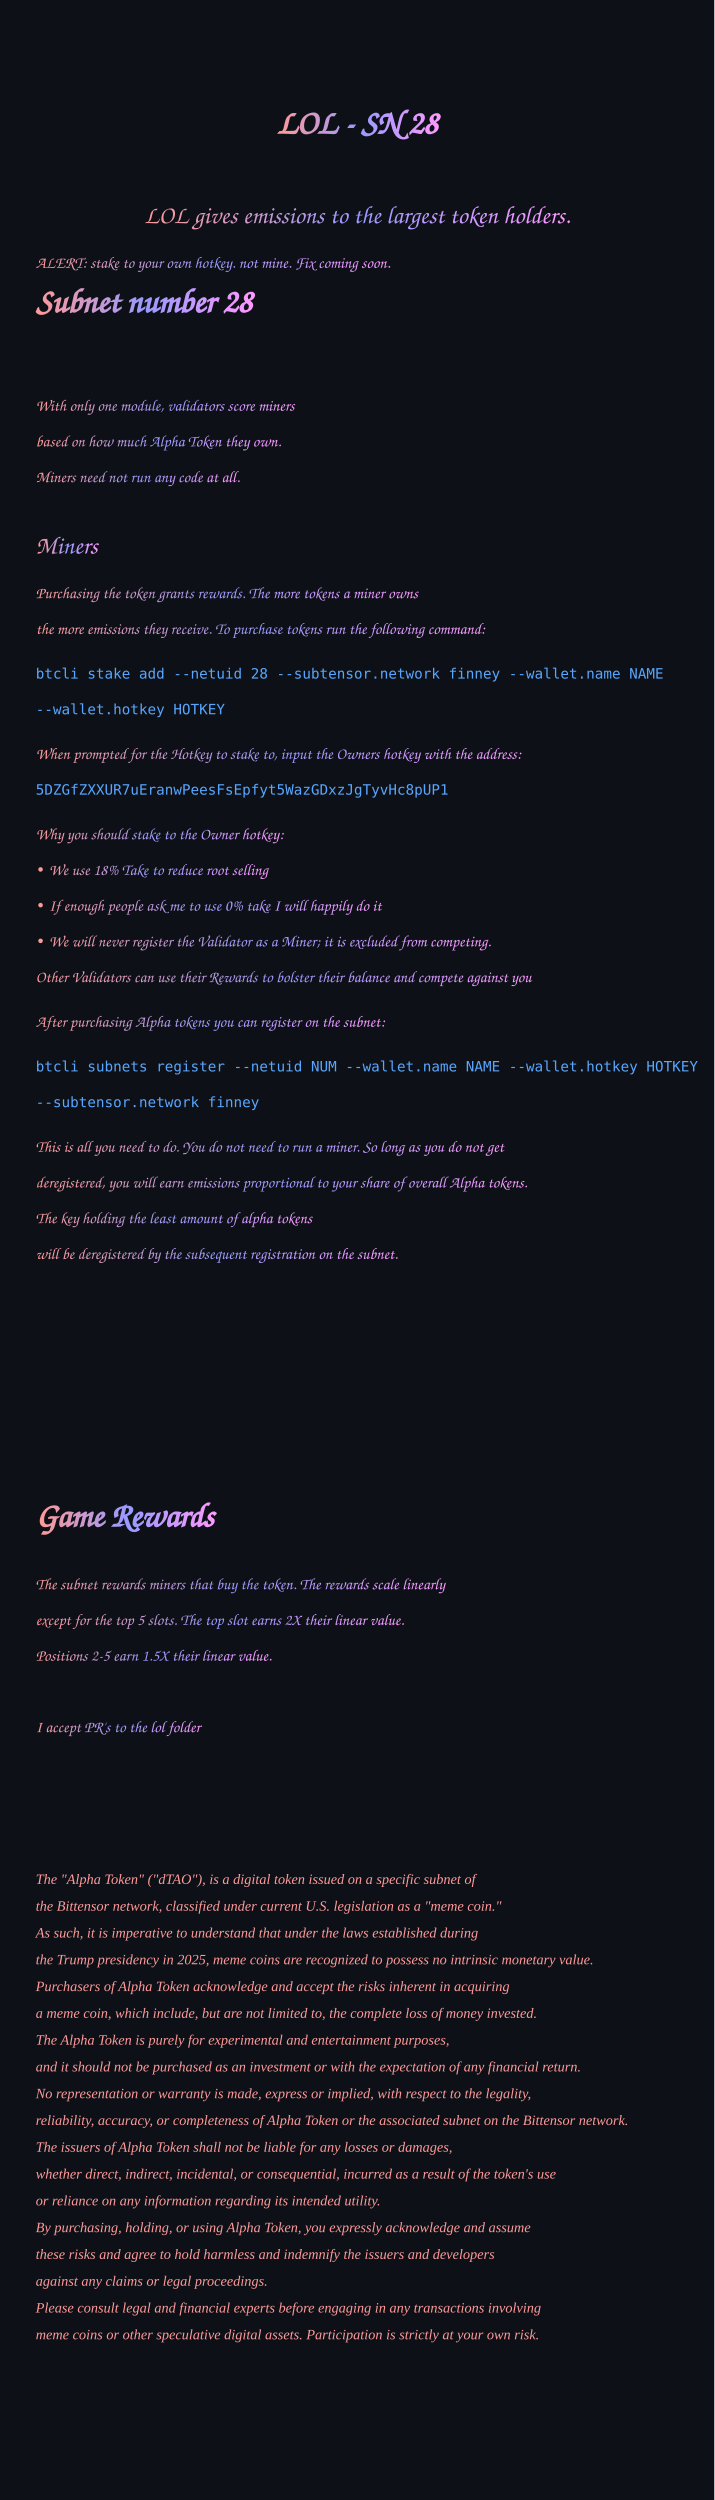
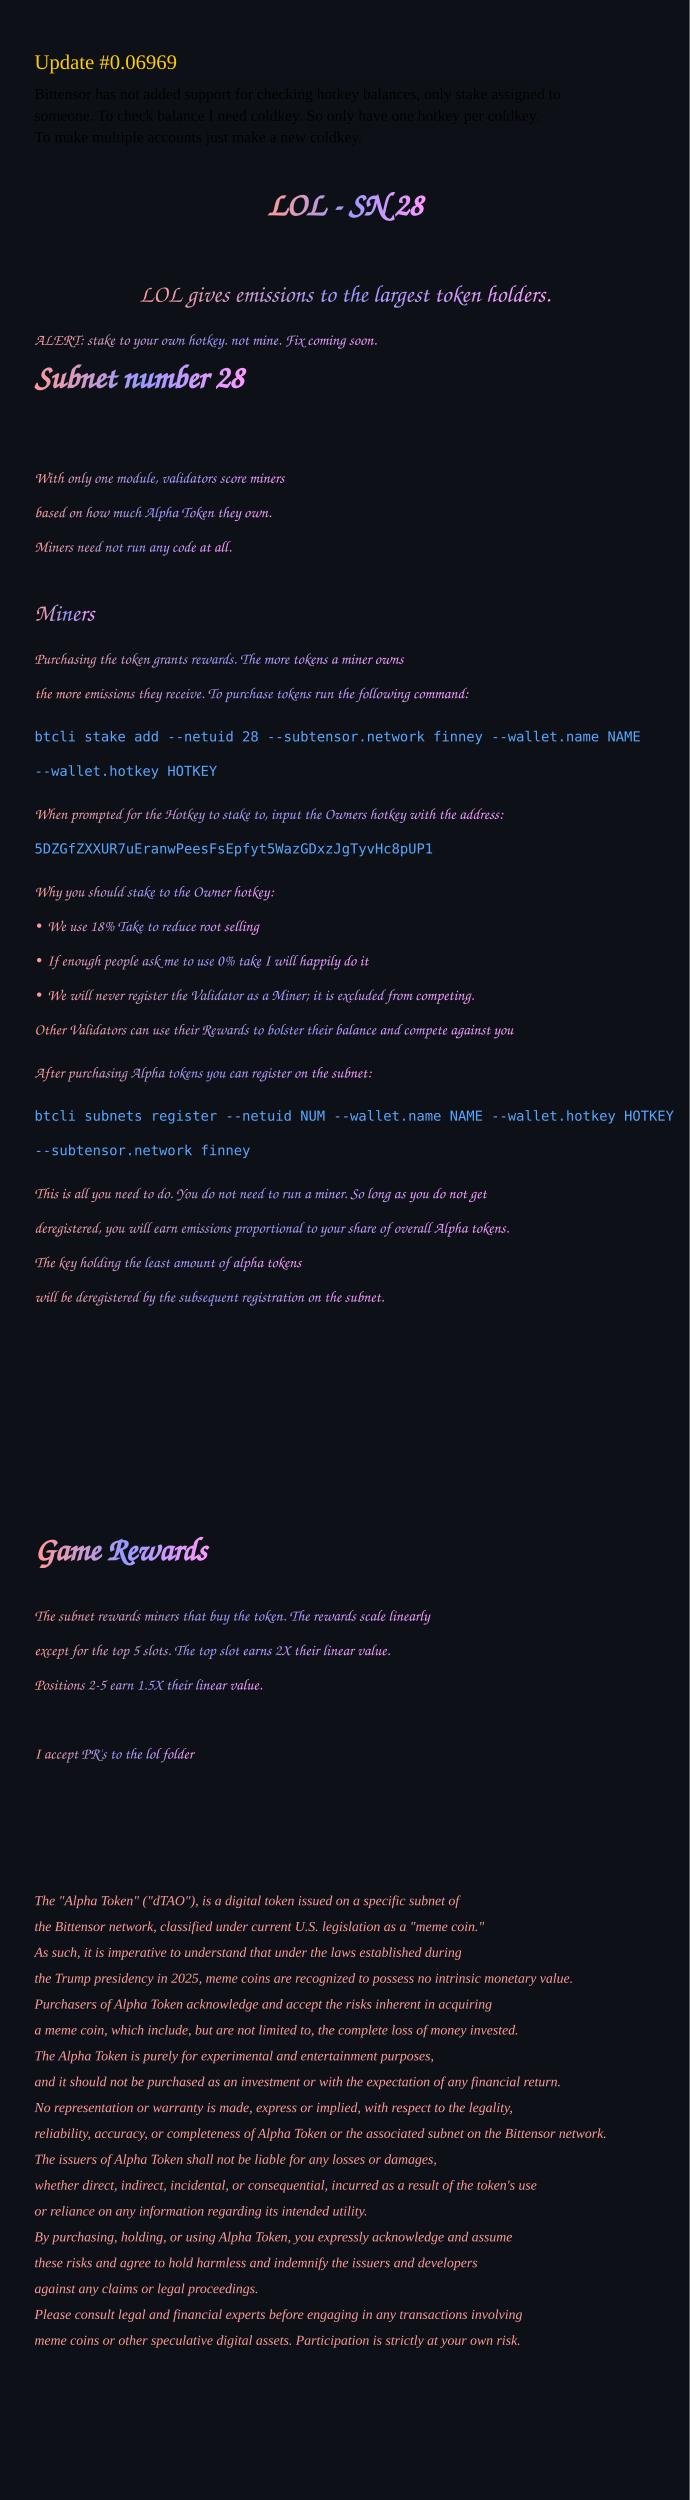
- <svg xmlns="http://www.w3.org/2000/svg" viewBox="0 0 800 2800">
+ <svg xmlns="http://www.w3.org/2000/svg" viewBox="0 0 800 2900">
  <defs>
    <linearGradient id="rainbow" x1="0" y1="0" x2="100%" y2="0">
      <stop offset="0%" stop-color="#ff9999">
        <animate attributeName="offset" values="0;1;0" dur="15s" repeatCount="indefinite" />
      </stop>
      <stop offset="50%" stop-color="#9999ff">
        <animate attributeName="offset" values="0;1;0" dur="15s" repeatCount="indefinite" />
      </stop>
      <stop offset="100%" stop-color="#ff99ff">
        <animate attributeName="offset" values="0;1;0" dur="15s" repeatCount="indefinite" />
      </stop>
    </linearGradient>
  </defs>
  <style>
    .text { 
      font-family: "Comic Sans MS", cursive; 
      fill: url(#rainbow);
    }
    .title { font-size: 38px; font-weight: bold; }
    .subtitle { font-size: 28px; }
    .body { font-size: 18px; }
    .code { font-family: monospace; font-size: 16px; fill: #58a6ff; }
    .disclaimer { font-size: 16px; fill: #ff9999; font-style: italic; }
+     .update { font-size: 24px; fill: #ffcc00; }
    @keyframes moveAround {
      0% { transform: translate(0, 0) rotate(0deg); }
      20% { transform: translate(200px, 300px) rotate(10deg); }
      40% { transform: translate(-200px, 600px) rotate(-10deg); }
      60% { transform: translate(100px, 900px) rotate(5deg); }
      80% { transform: translate(-100px, 450px) rotate(-5deg); }
      100% { transform: translate(0, 0) rotate(0deg); }
    }
    .moving-title {
      animation: moveAround 20s ease-in-out infinite;
    }
  </style>
-   <rect width="800" height="2800" fill="#0d1117" />
+   <rect width="800" height="2900" fill="#0d1117" />
+   <text x="40" y="80" class="update">Update #0.06969</text>
+   <text x="40" y="115" class="body">Bittensor has not added support for checking hotkey balances, only stake assigned to</text>
+   <text x="40" y="140" class="body">someone. To check balance I need coldkey. So only have one hotkey per coldkey.</text>
+   <text x="40" y="165" class="body">To make multiple accounts just make a new coldkey.</text>
  <g class="moving-title">
-     <text x="400" y="150" class="text title" text-anchor="middle">LOL - SN 28</text>
+     <text x="400" y="250" class="text title" text-anchor="middle">LOL - SN 28</text>
  </g>
-   <text x="400" y="250" class="text subtitle" text-anchor="middle">LOL gives emissions to the largest token holders.</text>
-   <text x="40" y="300" class="text body">ALERT: stake to your own hotkey. not mine. Fix coming soon.</text>
-   <text x="40" y="350" class="text title">Subnet number 28</text>
-   <text x="40" y="460" class="text body">With only one module, validators score miners</text>
-   <text x="40" y="500" class="text body">based on how much Alpha Token they own.</text>
-   <text x="40" y="540" class="text body">Miners need not run any code at all.</text>
-   <text x="40" y="620" class="text subtitle">Miners</text>
-   <text x="40" y="670" class="text body">Purchasing the token grants rewards. The more tokens a miner owns</text>
-   <text x="40" y="710" class="text body">the more emissions they receive. To purchase tokens run the following command:</text>
-   <text x="40" y="760" class="code">btcli stake add --netuid 28 --subtensor.network finney --wallet.name NAME</text>
-   <text x="40" y="800" class="code">--wallet.hotkey HOTKEY</text>
-   <text x="40" y="850" class="text body">When prompted for the Hotkey to stake to, input the Owners hotkey with the address:</text>
-   <text x="40" y="890" class="code">5DZGfZXXUR7uEranwPeesFsEpfyt5WazGDxzJgTyvHc8pUP1</text>
-   <text x="40" y="940" class="text body">Why you should stake to the Owner hotkey:</text>
-   <text x="40" y="980" class="text body">• We use 18% Take to reduce root selling</text>
-   <text x="40" y="1020" class="text body">• If enough people ask me to use 0% take I will happily do it</text>
-   <text x="40" y="1060" class="text body">• We will never register the Validator as a Miner; it is excluded from competing.</text>
-   <text x="40" y="1100" class="text body">  Other Validators can use their Rewards to bolster their balance and compete against you</text>
-   <text x="40" y="1150" class="text body">After purchasing Alpha tokens you can register on the subnet:</text>
-   <text x="40" y="1200" class="code">btcli subnets register --netuid NUM --wallet.name NAME --wallet.hotkey HOTKEY</text>
-   <text x="40" y="1240" class="code">--subtensor.network finney</text>
-   <text x="40" y="1290" class="text body">This is all you need to do. You do not need to run a miner. So long as you do not get</text>
-   <text x="40" y="1330" class="text body">deregistered, you will earn emissions proportional to your share of overall Alpha tokens.</text>
-   <text x="40" y="1370" class="text body">The key holding the least amount of alpha tokens</text>
-   <text x="40" y="1410" class="text body">will be deregistered by the subsequent registration on the subnet.</text>
-   <text x="40" y="1710" class="text title">Game Rewards</text>
-   <text x="40" y="1780" class="text body">The subnet rewards miners that buy the token. The rewards scale linearly</text>
-   <text x="40" y="1820" class="text body">except for the top 5 slots. The top slot earns 2X their linear value.</text>
-   <text x="40" y="1860" class="text body">Positions 2-5 earn 1.5X their linear value.</text>
-   <text x="40" y="1940" class="text body">I accept PR's to the lol folder</text>
-   <text x="40" y="2110" class="disclaimer">The "Alpha Token" ("dTAO"), is a digital token issued on a specific subnet of</text>
-   <text x="40" y="2140" class="disclaimer">the Bittensor network, classified under current U.S. legislation as a "meme coin."</text>
-   <text x="40" y="2170" class="disclaimer">As such, it is imperative to understand that under the laws established during</text>
-   <text x="40" y="2200" class="disclaimer">the Trump presidency in 2025, meme coins are recognized to possess no intrinsic monetary value.</text>
-   <text x="40" y="2230" class="disclaimer">Purchasers of Alpha Token acknowledge and accept the risks inherent in acquiring</text>
-   <text x="40" y="2260" class="disclaimer">a meme coin, which include, but are not limited to, the complete loss of money invested.</text>
-   <text x="40" y="2290" class="disclaimer">The Alpha Token is purely for experimental and entertainment purposes,</text>
-   <text x="40" y="2320" class="disclaimer">and it should not be purchased as an investment or with the expectation of any financial return.</text>
-   <text x="40" y="2350" class="disclaimer">No representation or warranty is made, express or implied, with respect to the legality,</text>
-   <text x="40" y="2380" class="disclaimer">reliability, accuracy, or completeness of Alpha Token or the associated subnet on the Bittensor network.</text>
-   <text x="40" y="2410" class="disclaimer">The issuers of Alpha Token shall not be liable for any losses or damages,</text>
-   <text x="40" y="2440" class="disclaimer">whether direct, indirect, incidental, or consequential, incurred as a result of the token's use</text>
-   <text x="40" y="2470" class="disclaimer">or reliance on any information regarding its intended utility.</text>
-   <text x="40" y="2500" class="disclaimer">By purchasing, holding, or using Alpha Token, you expressly acknowledge and assume</text>
-   <text x="40" y="2530" class="disclaimer">these risks and agree to hold harmless and indemnify the issuers and developers</text>
-   <text x="40" y="2560" class="disclaimer">against any claims or legal proceedings.</text>
-   <text x="40" y="2590" class="disclaimer">Please consult legal and financial experts before engaging in any transactions involving</text>
-   <text x="40" y="2620" class="disclaimer">meme coins or other speculative digital assets. Participation is strictly at your own risk.</text>
+   <text x="400" y="350" class="text subtitle" text-anchor="middle">LOL gives emissions to the largest token holders.</text>
+   <text x="40" y="400" class="text body">ALERT: stake to your own hotkey. not mine. Fix coming soon.</text>
+   <text x="40" y="450" class="text title">Subnet number 28</text>
+   <text x="40" y="560" class="text body">With only one module, validators score miners</text>
+   <text x="40" y="600" class="text body">based on how much Alpha Token they own.</text>
+   <text x="40" y="640" class="text body">Miners need not run any code at all.</text>
+   <text x="40" y="720" class="text subtitle">Miners</text>
+   <text x="40" y="770" class="text body">Purchasing the token grants rewards. The more tokens a miner owns</text>
+   <text x="40" y="810" class="text body">the more emissions they receive. To purchase tokens run the following command:</text>
+   <text x="40" y="860" class="code">btcli stake add --netuid 28 --subtensor.network finney --wallet.name NAME</text>
+   <text x="40" y="900" class="code">--wallet.hotkey HOTKEY</text>
+   <text x="40" y="950" class="text body">When prompted for the Hotkey to stake to, input the Owners hotkey with the address:</text>
+   <text x="40" y="990" class="code">5DZGfZXXUR7uEranwPeesFsEpfyt5WazGDxzJgTyvHc8pUP1</text>
+   <text x="40" y="1040" class="text body">Why you should stake to the Owner hotkey:</text>
+   <text x="40" y="1080" class="text body">• We use 18% Take to reduce root selling</text>
+   <text x="40" y="1120" class="text body">• If enough people ask me to use 0% take I will happily do it</text>
+   <text x="40" y="1160" class="text body">• We will never register the Validator as a Miner; it is excluded from competing.</text>
+   <text x="40" y="1200" class="text body">  Other Validators can use their Rewards to bolster their balance and compete against you</text>
+   <text x="40" y="1250" class="text body">After purchasing Alpha tokens you can register on the subnet:</text>
+   <text x="40" y="1300" class="code">btcli subnets register --netuid NUM --wallet.name NAME --wallet.hotkey HOTKEY</text>
+   <text x="40" y="1340" class="code">--subtensor.network finney</text>
+   <text x="40" y="1390" class="text body">This is all you need to do. You do not need to run a miner. So long as you do not get</text>
+   <text x="40" y="1430" class="text body">deregistered, you will earn emissions proportional to your share of overall Alpha tokens.</text>
+   <text x="40" y="1470" class="text body">The key holding the least amount of alpha tokens</text>
+   <text x="40" y="1510" class="text body">will be deregistered by the subsequent registration on the subnet.</text>
+   <text x="40" y="1810" class="text title">Game Rewards</text>
+   <text x="40" y="1880" class="text body">The subnet rewards miners that buy the token. The rewards scale linearly</text>
+   <text x="40" y="1920" class="text body">except for the top 5 slots. The top slot earns 2X their linear value.</text>
+   <text x="40" y="1960" class="text body">Positions 2-5 earn 1.5X their linear value.</text>
+   <text x="40" y="2040" class="text body">I accept PR's to the lol folder</text>
+   <text x="40" y="2210" class="disclaimer">The "Alpha Token" ("dTAO"), is a digital token issued on a specific subnet of</text>
+   <text x="40" y="2240" class="disclaimer">the Bittensor network, classified under current U.S. legislation as a "meme coin."</text>
+   <text x="40" y="2270" class="disclaimer">As such, it is imperative to understand that under the laws established during</text>
+   <text x="40" y="2300" class="disclaimer">the Trump presidency in 2025, meme coins are recognized to possess no intrinsic monetary value.</text>
+   <text x="40" y="2330" class="disclaimer">Purchasers of Alpha Token acknowledge and accept the risks inherent in acquiring</text>
+   <text x="40" y="2360" class="disclaimer">a meme coin, which include, but are not limited to, the complete loss of money invested.</text>
+   <text x="40" y="2390" class="disclaimer">The Alpha Token is purely for experimental and entertainment purposes,</text>
+   <text x="40" y="2420" class="disclaimer">and it should not be purchased as an investment or with the expectation of any financial return.</text>
+   <text x="40" y="2450" class="disclaimer">No representation or warranty is made, express or implied, with respect to the legality,</text>
+   <text x="40" y="2480" class="disclaimer">reliability, accuracy, or completeness of Alpha Token or the associated subnet on the Bittensor network.</text>
+   <text x="40" y="2510" class="disclaimer">The issuers of Alpha Token shall not be liable for any losses or damages,</text>
+   <text x="40" y="2540" class="disclaimer">whether direct, indirect, incidental, or consequential, incurred as a result of the token's use</text>
+   <text x="40" y="2570" class="disclaimer">or reliance on any information regarding its intended utility.</text>
+   <text x="40" y="2600" class="disclaimer">By purchasing, holding, or using Alpha Token, you expressly acknowledge and assume</text>
+   <text x="40" y="2630" class="disclaimer">these risks and agree to hold harmless and indemnify the issuers and developers</text>
+   <text x="40" y="2660" class="disclaimer">against any claims or legal proceedings.</text>
+   <text x="40" y="2690" class="disclaimer">Please consult legal and financial experts before engaging in any transactions involving</text>
+   <text x="40" y="2720" class="disclaimer">meme coins or other speculative digital assets. Participation is strictly at your own risk.</text>
</svg>
